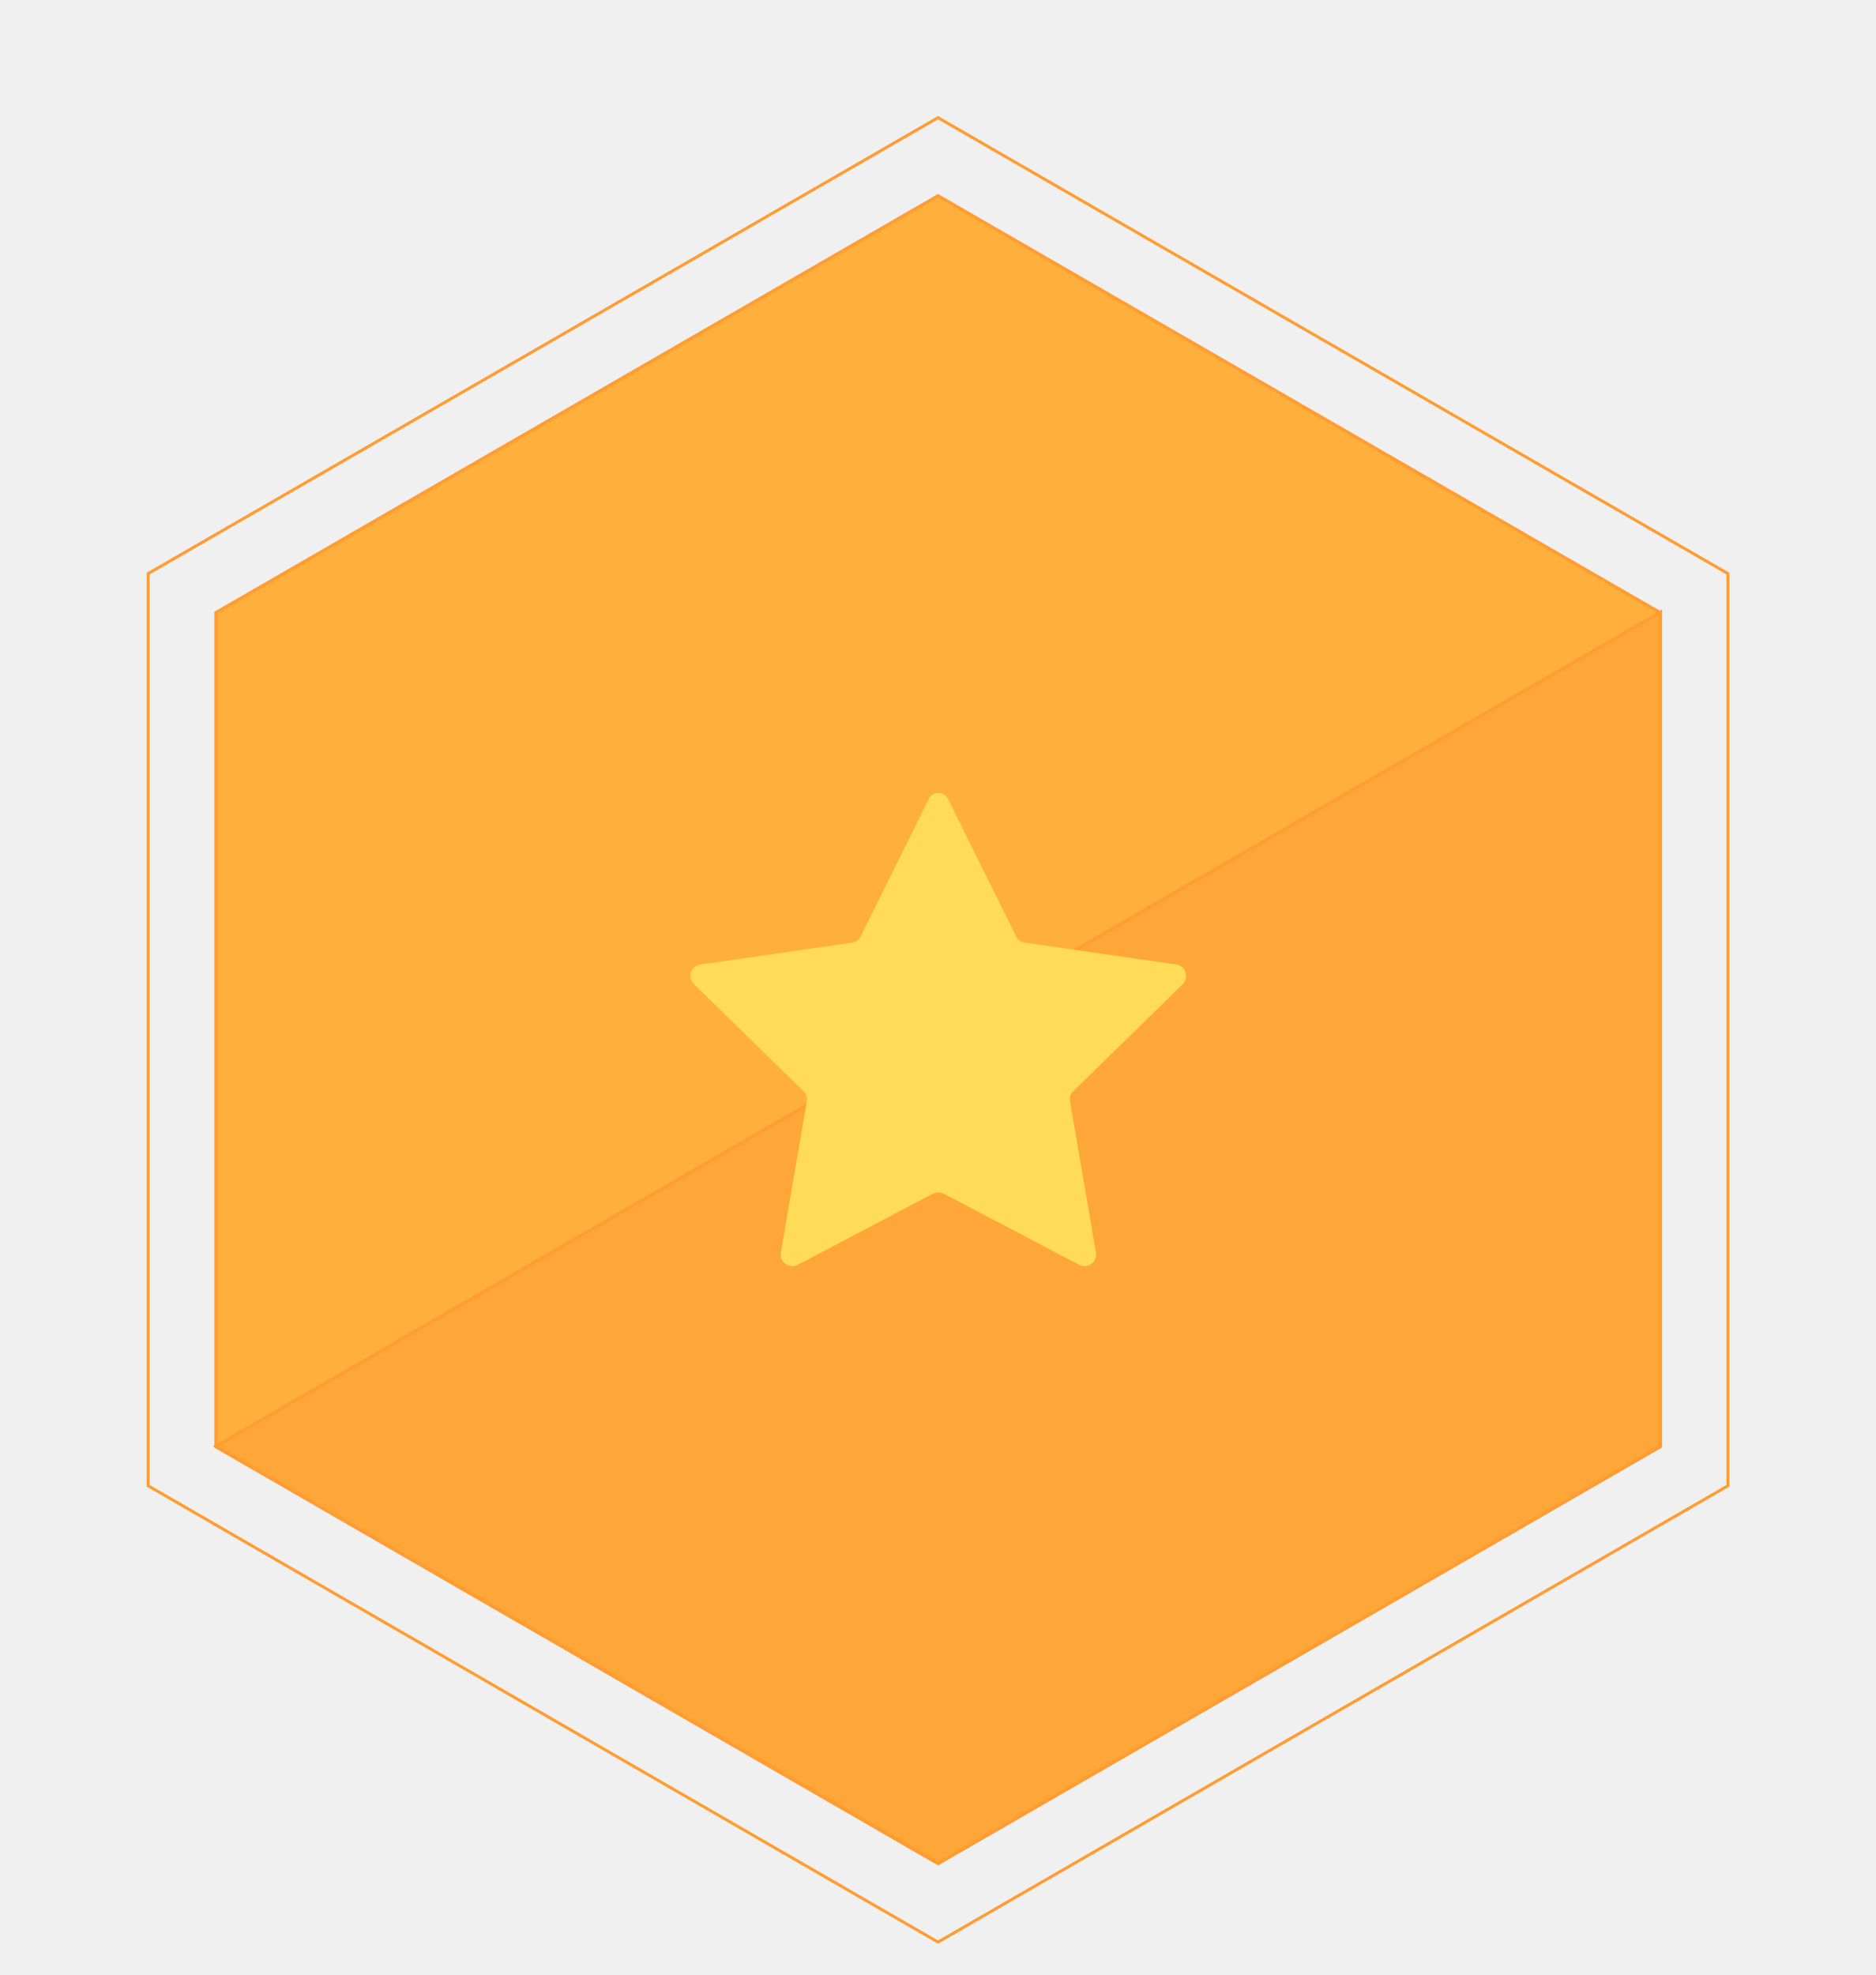
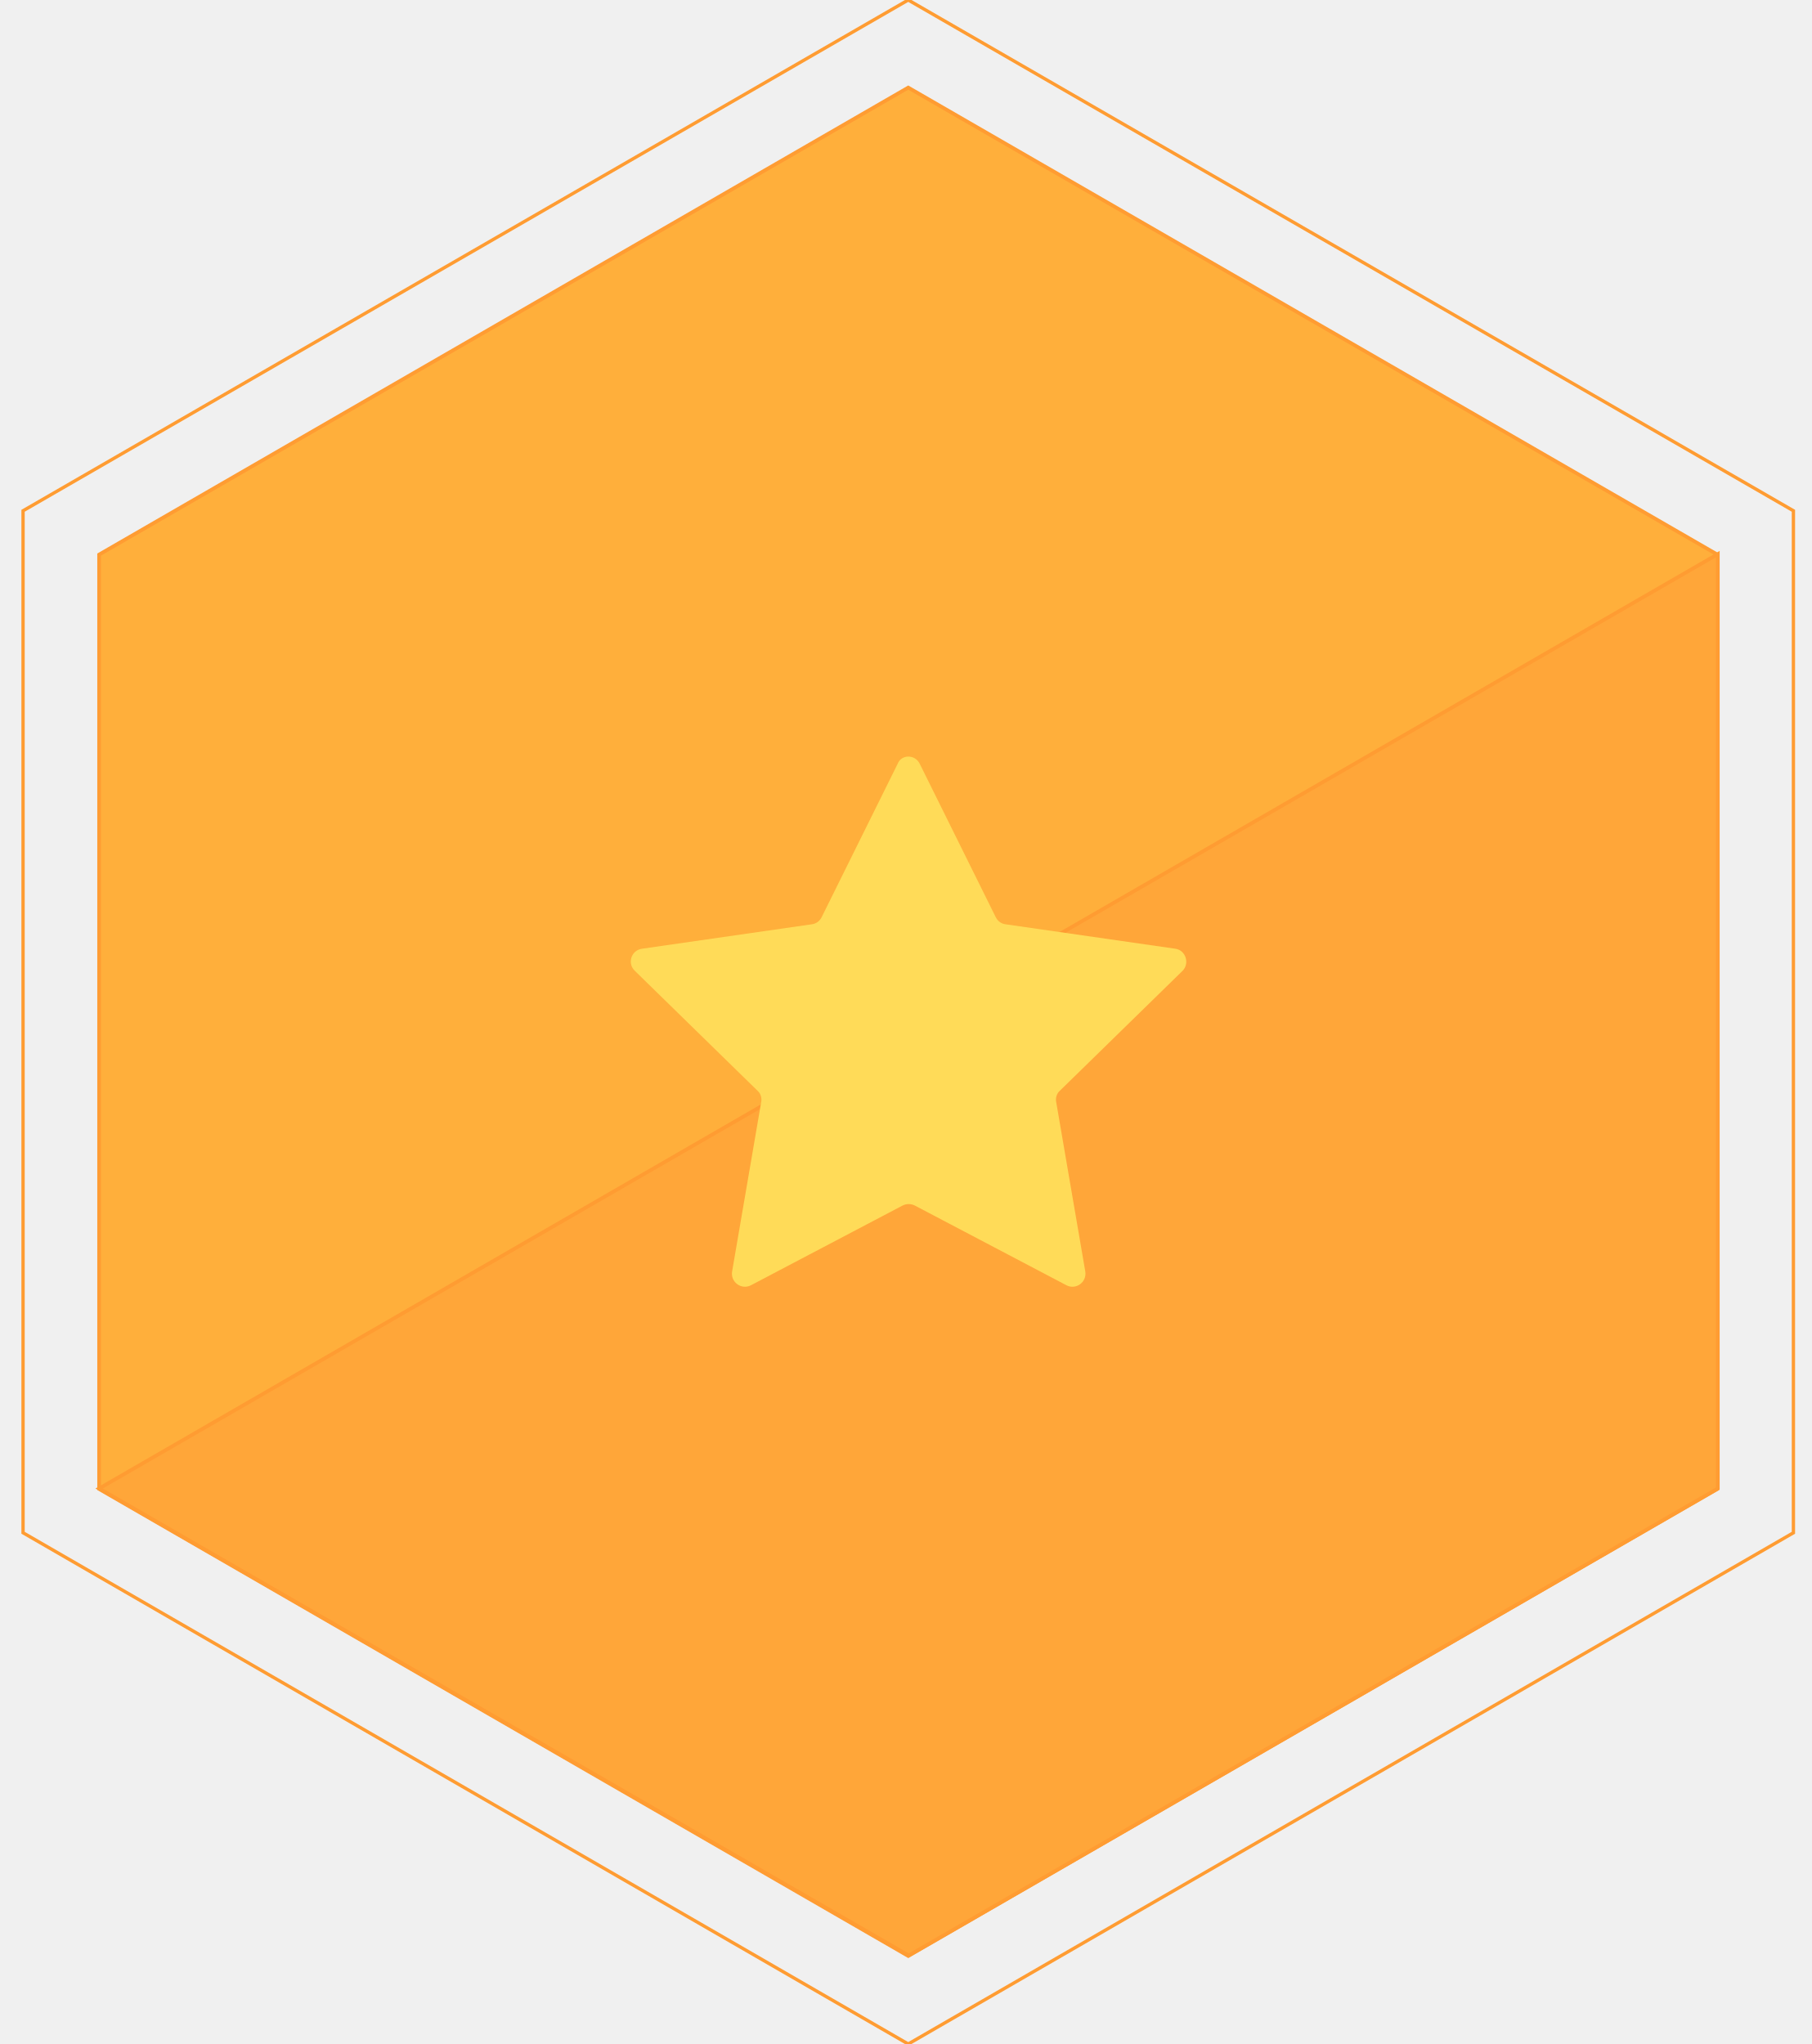
- <svg xmlns="http://www.w3.org/2000/svg" version="1.1" x="0px" y="0px" viewBox="0 0 456 480" style="enable-background:new 0 0 456 480;" xml:space="preserve">
+ <svg xmlns="http://www.w3.org/2000/svg" version="1.1" id="Layer_1" x="0px" y="0px" viewBox="0 0 393 443.4" style="enable-background:new 0 0 393 443.4;" xml:space="preserve">
  <style type="text/css">
- 	.st0{fill:#FFFFE8;}
- 	.st1{fill:#FFF1A5;}
- 	.st2{fill:#8E8E8E;}
- 	.st3{fill:#73E5E5;}
- 	.st4{fill:#FFFFFF;}
- 	.st5{fill:#FF9C32;}
- 	.st6{fill:#4C4C4C;}
- 	.st7{fill:#FFDB58;}
- 	.st8{fill:#14275E;}
- 	.st9{fill:#008DBF;}
- 	.st10{fill:none;stroke:#14275E;stroke-width:5.868;stroke-miterlimit:10;}
- 	.st11{fill:#142C69;}
- 	.st12{fill:#FFA639;stroke:#FF9C32;stroke-miterlimit:10;}
- 	.st13{fill:#FFAF3B;stroke:#FF9C32;stroke-miterlimit:10;}
- 	.st14{fill:none;stroke:#FF9C32;stroke-width:0.9;stroke-miterlimit:10;}
- 	.st15{fill:#FFFFE5;stroke:#CE7824;stroke-miterlimit:10;}
- 	.st16{fill:#FFAF3B;stroke:#FF9C32;stroke-width:1.504;stroke-miterlimit:10;}
- 	.st17{fill:#FFA639;stroke:#FF9C32;stroke-width:1.44;stroke-miterlimit:10;}
- 	.st18{fill:#FFAF3B;stroke:#FF9C32;stroke-width:1.44;stroke-miterlimit:10;}
- 	.st19{fill:none;stroke:#FF9C32;stroke-width:1.296;stroke-miterlimit:10;}
- 	.st20{fill:#FFFFE5;stroke:#CE7824;stroke-width:1.44;stroke-miterlimit:10;}
- 	.st21{fill:#FFAF3B;stroke:#FF9C32;stroke-width:1.497;stroke-miterlimit:10;}
- 	.st22{fill:#FFA639;stroke:#FF9C32;stroke-width:1.497;stroke-miterlimit:10;}
- 	.st23{fill:none;stroke:#FF9C32;stroke-width:1.347;stroke-miterlimit:10;}
- 	.st24{fill:#FFFFE5;stroke:#CE7824;stroke-width:1.497;stroke-miterlimit:10;}
- 	.st25{fill:#CE7824;}
- 	.st26{fill:none;stroke:#CE7824;stroke-width:1.497;stroke-miterlimit:10;}
- 	.st27{fill:none;stroke:#FF9C32;stroke-width:0.652;stroke-miterlimit:10;}
- 	.st28{fill:#FFAF3B;stroke:#FF9C32;stroke-width:0.725;stroke-miterlimit:10;}
- 	.st29{fill:#FFA639;stroke:#FF9C32;stroke-width:0.725;stroke-miterlimit:10;}
- 	.st30{fill:none;stroke:#FF9C32;stroke-width:0.72;stroke-miterlimit:10;}
- 	.st31{fill:#FFAF3B;stroke:#FF9C32;stroke-width:0.8;stroke-miterlimit:10;}
- 	.st32{fill:#FFA639;stroke:#FF9C32;stroke-width:0.8;stroke-miterlimit:10;}
+ 	.st0{fill:none;stroke:#FF9C32;stroke-width:0.72;stroke-miterlimit:10;}
+ 	.st1{fill:#FFAF3B;stroke:#FF9C32;stroke-width:0.8;stroke-miterlimit:10;}
+ 	.st2{fill:#FFA639;stroke:#FF9C32;stroke-width:0.8;stroke-miterlimit:10;}
+ 	.st3{fill:#FFDB58;}
</style>
  <g id="tablet_x5F_teeth">
</g>
  <g id="mobile_x5F_teeth">
</g>
  <g id="challenge_x5F_popups">
</g>
  <g id="mobile_x5F_challenges">
</g>
  <g id="tablet_x5F_challenges">
    <g id="challenge_x5F_icon">
      <g id="challenge_x5F_container">
-         <polygon class="st30" points="420,361.1 420,139.4 228,28.6 36,139.4 36,361.1 228,472    " />
-         <polygon class="st31" points="403.5,351.6 403.5,148.9 228,47.6 52.5,148.9 52.5,351.6 228,452.9    " />
-         <polygon class="st32" points="52.5,351.5 228.1,452.8 403.6,351.5 403.6,148.8    " />
+         <polygon class="st0" points="389,332.5 389,110.8 197,0 5,110.8 5,332.5 197,443.4    " />
+         <polygon class="st1" points="372.5,323 372.5,120.3 197,19 21.5,120.3 21.5,323 197,424.3    " />
+         <polygon class="st2" points="21.5,322.9 197.1,424.2 372.6,322.9 372.6,120.2    " />
      </g>
-       <path id="star" class="st7" d="M230.5,194.3l16.5,33.3c0.4,0.8,1.2,1.4,2.1,1.5l36.8,5.3c2.3,0.3,3.2,3.2,1.6,4.8l-26.6,26    c-0.7,0.6-1,1.6-0.8,2.5l6.3,36.7c0.4,2.3-2,4.1-4.1,3l-32.9-17.3c-0.8-0.4-1.8-0.4-2.6,0l-32.9,17.3c-2.1,1.1-4.5-0.7-4.1-3    l6.3-36.7c0.2-0.9-0.1-1.9-0.8-2.5l-26.6-26c-1.7-1.6-0.8-4.5,1.6-4.8l36.8-5.3c0.9-0.1,1.7-0.7,2.1-1.5l16.5-33.3    C226.5,192.2,229.5,192.2,230.5,194.3z" />
+       <path id="star" class="st3" d="M199.5,165.7L216,199c0.4,0.8,1.2,1.4,2.1,1.5l36.8,5.3c2.3,0.3,3.2,3.2,1.6,4.8l-26.6,26    c-0.7,0.6-1,1.6-0.8,2.5l6.3,36.7c0.4,2.3-2,4.1-4.1,3l-32.9-17.3c-0.8-0.4-1.8-0.4-2.6,0l-32.9,17.3c-2.1,1.1-4.5-0.7-4.1-3    l6.3-36.7c0.2-0.9-0.1-1.9-0.8-2.5l-26.6-26c-1.7-1.6-0.8-4.5,1.6-4.8l36.8-5.3c0.9-0.1,1.7-0.7,2.1-1.5l16.5-33.3    C195.5,163.6,198.5,163.6,199.5,165.7z" />
    </g>
  </g>
</svg>
